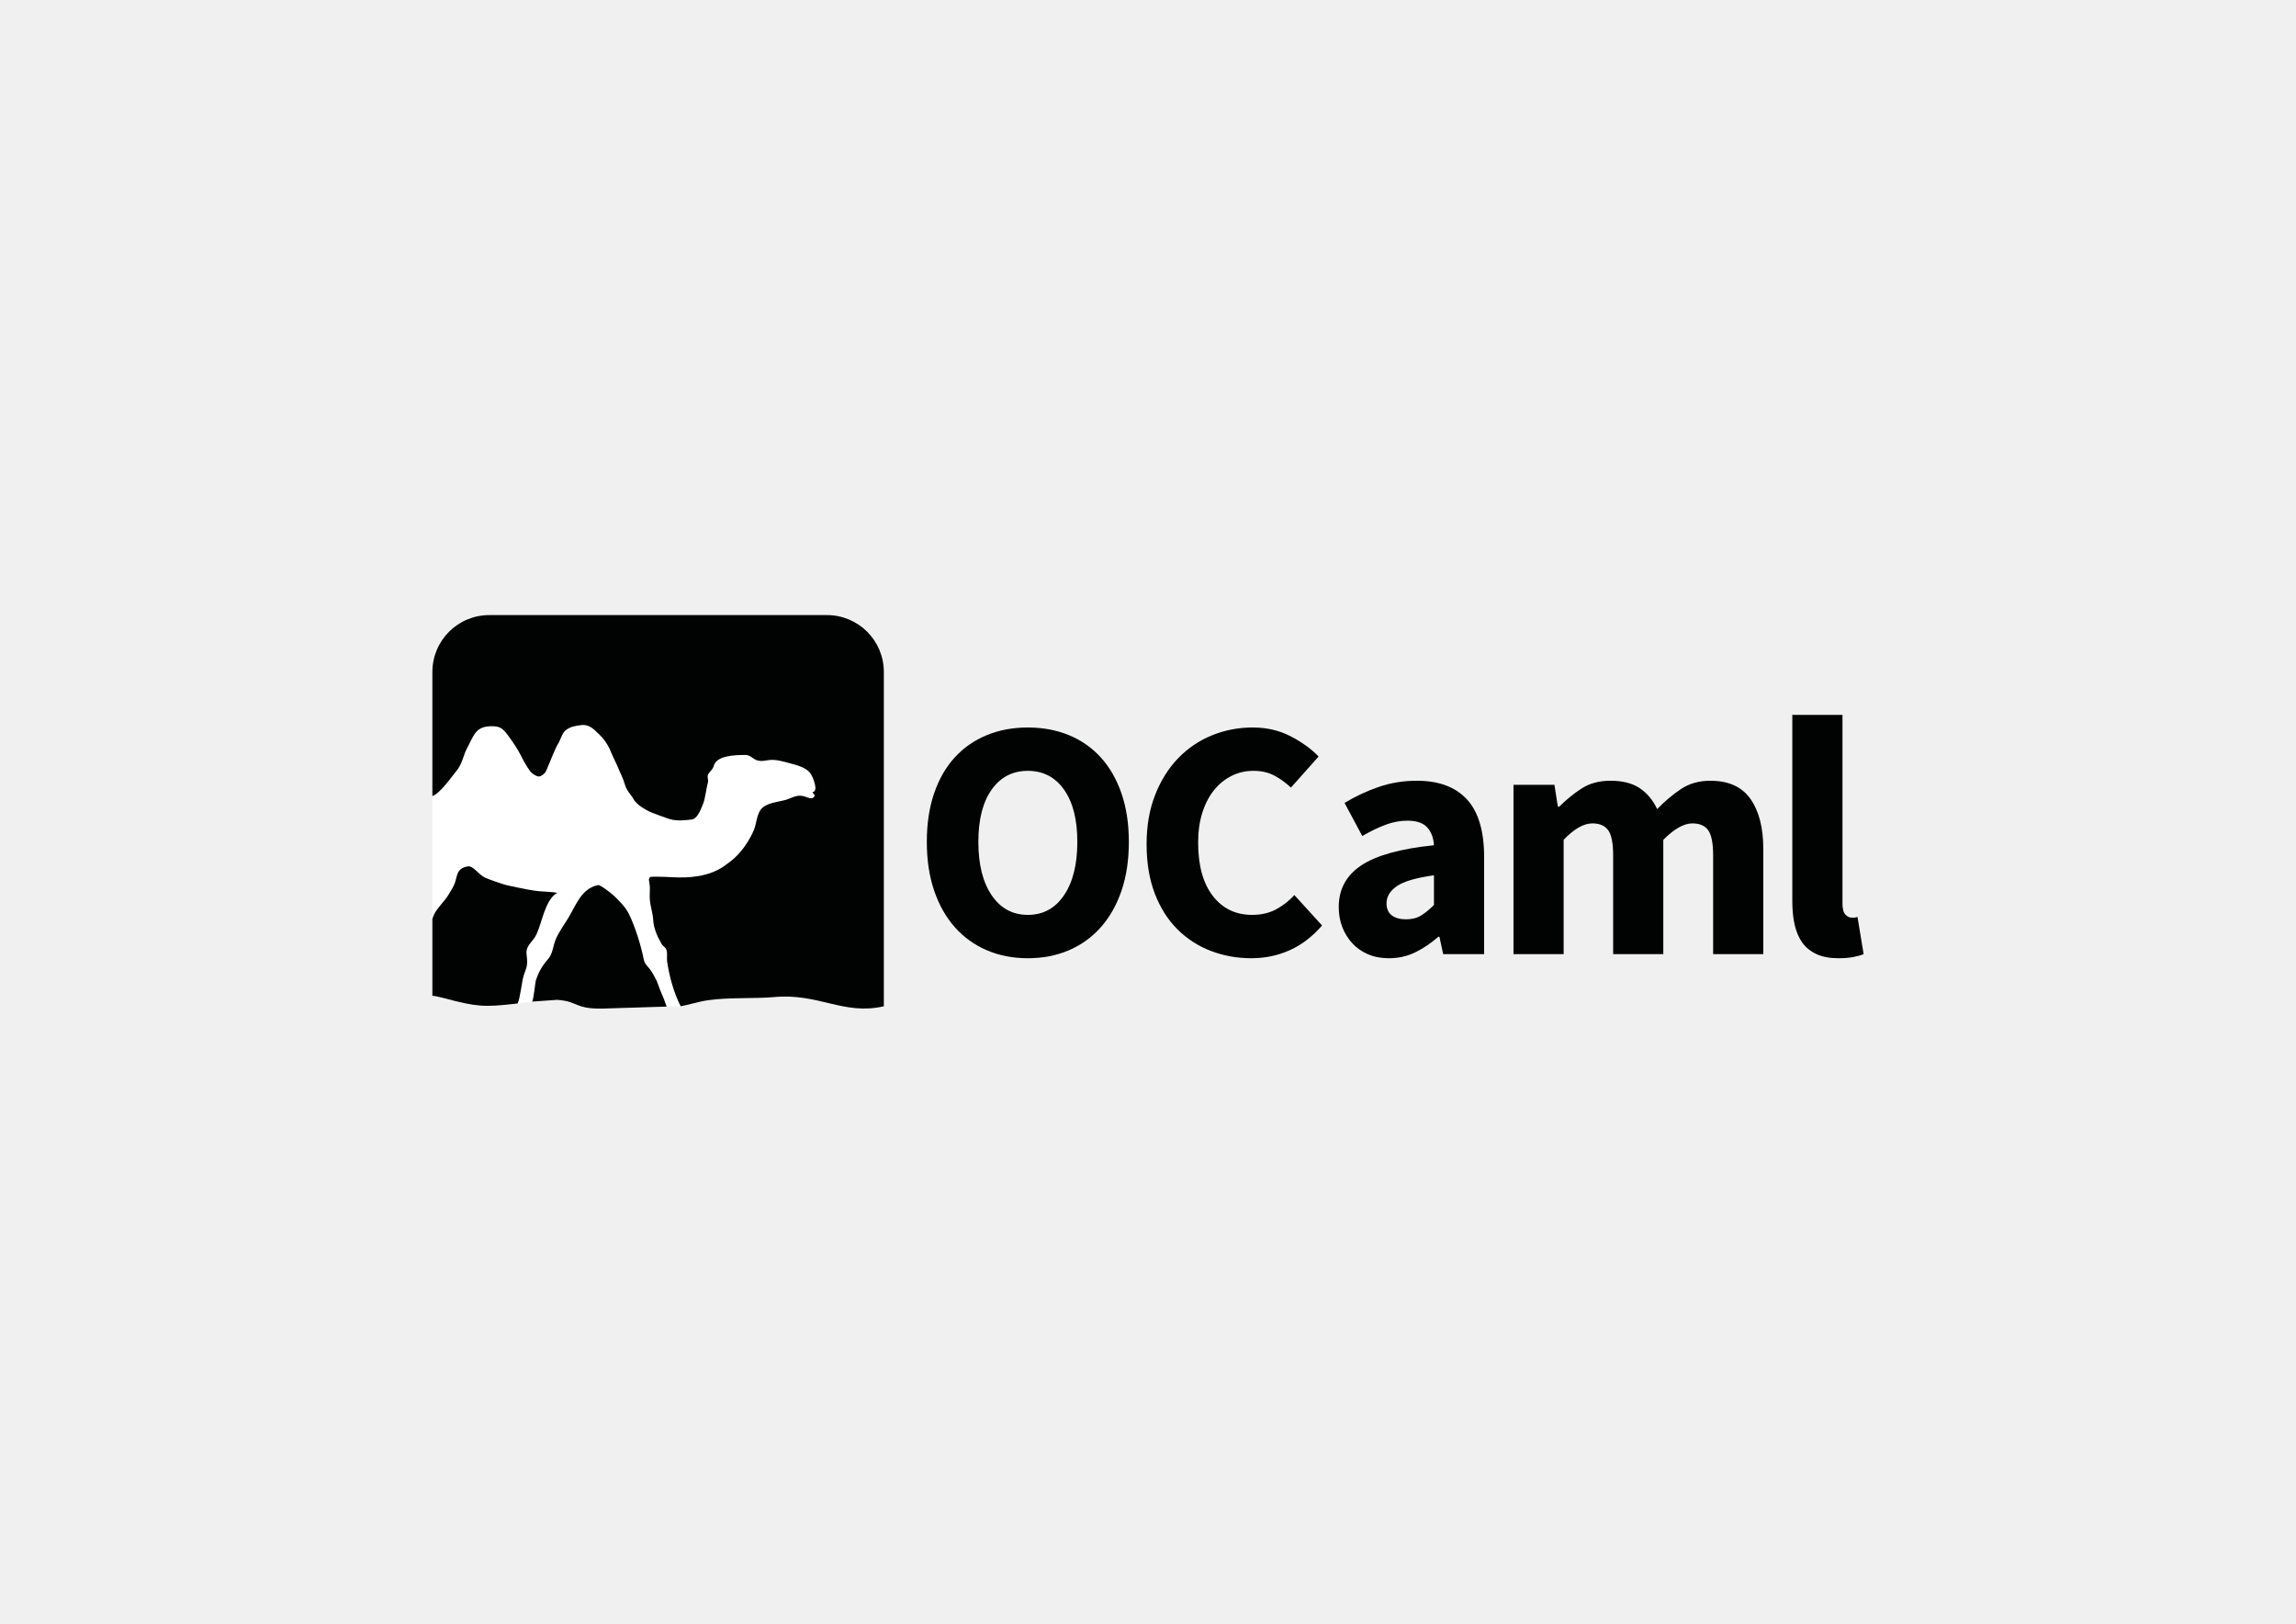
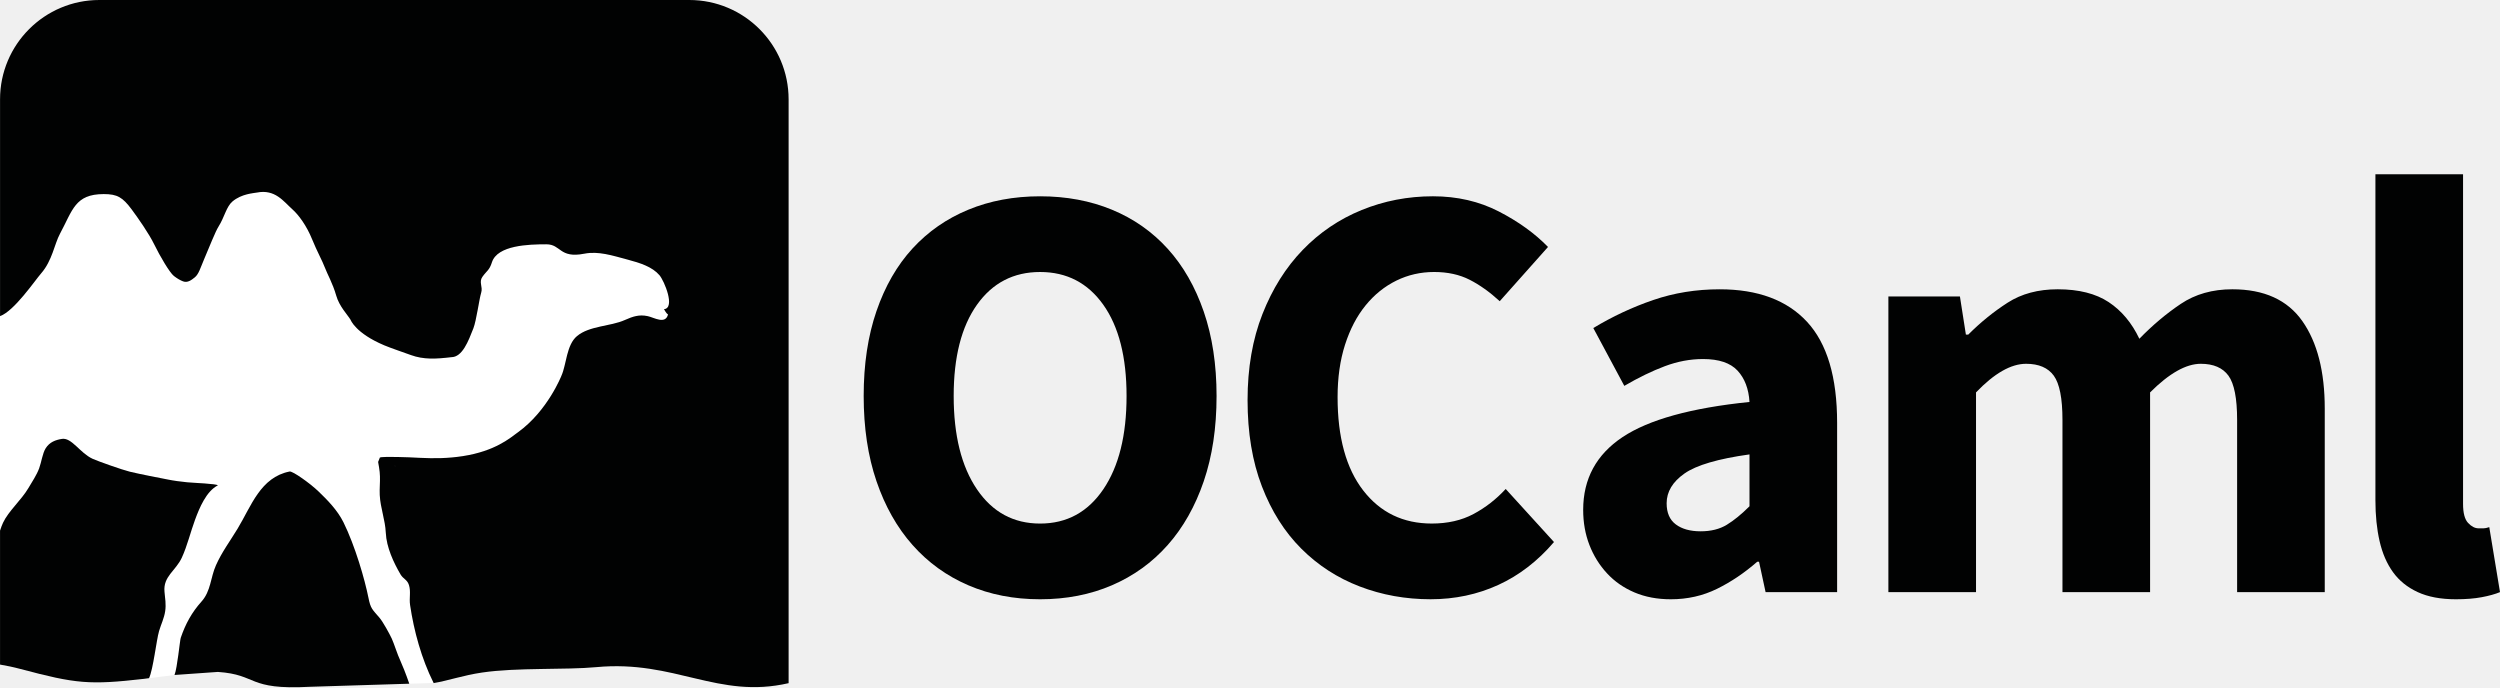
- <svg xmlns="http://www.w3.org/2000/svg" version="1.1" id="Layer_1" x="0px" y="0px" width="841.89px" height="595.28px" viewBox="0 0 841.89 595.28" enable-background="new 0 0 841.89 595.28" xml:space="preserve">
+ <svg xmlns="http://www.w3.org/2000/svg" version="1.1" id="Layer_1" x="0px" y="0px" width="524.819px" height="144.277px" viewBox="0 0 524.819 144.277" enable-background="new 0 0 524.819 144.277" xml:space="preserve">
  <g>
-     <path fill="#FFFFFF" d="M244.619,352.501c-0.209-1.424,0.197-2.841-0.232-4.177c-0.367-1.166-1.209-1.273-1.762-2.221   c-1.457-2.487-2.963-5.709-3.102-8.754c-0.127-2.735-1.133-5.206-1.27-7.917c-0.066-1.308,0.088-2.657,0.041-3.952   c-0.025-0.63-0.061-1.176-0.186-1.86c-0.031-0.169-0.143-0.865-0.195-1.144l0.34-0.848c-0.15-0.291,2.902-0.194,3.812-0.188   c1.545,0.019,2.998,0.099,4.539,0.173c3.148,0.156,6.016,0.117,9.082-0.356c6.832-1.055,9.973-3.845,11.58-5.005   c6.273-4.523,9.146-11.918,9.146-11.918c1.035-2.31,1.031-6.431,3.25-8.276c2.615-2.179,7.006-2.022,10.008-3.359   c1.756-0.777,3.023-1.205,4.818-0.833c1.332,0.278,3.73,1.821,4.281-0.345c-0.445-0.287-0.619-0.812-0.857-1.103   c2.475-0.245,0.047-5.986-0.932-7.133c-1.512-1.77-4.035-2.581-6.719-3.293c-3.188-0.845-6.08-1.82-9.082-1.231   c-5.242,1.026-4.85-1.974-7.939-1.974c-3.707,0-10.303,0.182-11.443,3.786c-0.531,1.683-1.078,1.753-1.998,3.044   c-0.787,1.106,0.137,2.082-0.258,3.344c-0.408,1.297-1.007,5.865-1.632,7.459c-1.057,2.697-2.317,6.065-4.643,6.065   c-3.261,0.39-5.824,0.515-8.469-0.445c-1.592-0.578-4.26-1.483-5.58-2.039c-6.088-2.563-7.088-5.367-7.088-5.367   c-0.653-1.08-2.374-2.821-3.018-5.093c-0.708-2.502-1.903-4.589-2.387-5.891c-0.501-1.349-1.699-3.51-2.64-5.846   c-1.205-2.991-2.9-5.223-4.141-6.331c-1.896-1.69-3.646-4.306-7.495-3.546c-0.688,0.136-3.188,0.249-5.104,1.856   c-1.299,1.09-1.709,3.339-2.912,5.236c-0.695,1.096-1.917,4.24-3.038,6.863c-0.777,1.818-1.139,3.181-1.979,3.85   c-0.657,0.524-1.471,1.201-2.456,0.832c-0.611-0.229-1.264-0.617-1.923-1.132c-0.89-0.695-2.913-4.138-4.156-6.681   c-1.077-2.205-3.376-5.502-4.706-7.287c-1.914-2.568-3.036-3.219-5.864-3.219c-6.067,0-6.526,3.397-9.195,8.337   c-1.172,2.17-1.599,5.614-3.952,8.313c-1.345,1.544-5.637,7.893-8.621,8.972v-0.031l-0.008,0.031v45.257l0.008,0.063v-0.284   c0.193-0.59,0.398-1.156,0.631-1.662c1.154-2.459,3.832-4.741,5.32-7.266c0.809-1.376,1.732-2.724,2.268-4.168   c0.461-1.244,0.688-3.099,1.354-4.178c0.816-1.323,2.094-1.773,3.406-1.987c2.055-0.339,3.801,2.954,6.43,4.166   c1.121,0.515,6.281,2.342,7.83,2.717c2.551,0.61,5.381,1.119,7.971,1.642c1.387,0.28,2.713,0.443,4.141,0.588   c1.281,0.128,6.08,0.287,6.377,0.634c-2.439,1.244-3.869,4.736-4.785,7.207c-0.955,2.575-1.621,5.441-2.775,7.96   c-1.279,2.783-3.961,3.941-3.641,7.184c0.123,1.294,0.359,2.651,0.143,4.075c-0.23,1.499-0.836,2.669-1.277,4.137   c-0.566,1.915-1.24,8.1-2.113,9.918l5.337-0.669l0.009-0.003c0.583-1.386,1.12-7.237,1.309-7.794   c0.998-2.934,2.322-5.348,4.359-7.617c1.986-2.211,1.883-5.061,3.043-7.637c1.256-2.8,2.945-5.039,4.539-7.671   c2.881-4.759,4.781-10.767,10.906-11.989c0.654-0.135,4.404,2.569,6.068,4.177c1.906,1.832,3.988,3.954,5.24,6.48   c2.424,4.896,4.48,11.988,5.258,15.899c0.447,2.246,0.803,2.38,2.322,4.159c0.699,0.815,2.094,3.362,2.553,4.34   c0.482,1.044,1.215,3.42,1.799,4.633c0.344,0.722,1.236,2.94,1.885,4.856l4.987-0.156c0.018,0.042,0.109-0.012,0.13,0.027   c0.002,0,0.005-0.001,0.007-0.002c-0.021-0.038-0.04-0.082-0.058-0.123C247.03,363.793,245.44,358.023,244.619,352.501z" />
-     <path fill="#484444" d="M241.453,323.402l0.023-0.061C241.442,323.187,241.43,323.152,241.453,323.402z" />
+     <path fill="#FFFFFF" d="M86.085,127c-0.209-1.424,0.197-2.841-0.232-4.177c-0.367-1.166-1.209-1.273-1.762-2.221   c-1.457-2.487-2.963-5.709-3.102-8.754c-0.127-2.735-1.133-5.206-1.27-7.917c-0.066-1.308,0.088-2.657,0.041-3.952   c-0.025-0.63-0.061-1.176-0.186-1.86c-0.031-0.169-0.143-0.865-0.195-1.144l0.34-0.848c-0.15-0.291,2.902-0.194,3.812-0.188   c1.545,0.019,2.998,0.099,4.539,0.173c3.148,0.156,6.016,0.117,9.082-0.356c6.832-1.055,9.973-3.845,11.58-5.005   c6.273-4.523,9.146-11.918,9.146-11.918c1.035-2.31,1.031-6.431,3.25-8.276c2.615-2.179,7.006-2.022,10.008-3.359   c1.756-0.777,3.023-1.205,4.818-0.833c1.332,0.278,3.73,1.821,4.281-0.345c-0.445-0.287-0.619-0.812-0.857-1.103   c2.475-0.245,0.047-5.986-0.932-7.133c-1.512-1.77-4.035-2.581-6.719-3.293c-3.188-0.845-6.08-1.82-9.082-1.231   c-5.242,1.026-4.85-1.974-7.939-1.974c-3.707,0-10.303,0.182-11.443,3.786c-0.531,1.683-1.078,1.753-1.998,3.044   c-0.787,1.106,0.137,2.082-0.258,3.344c-0.408,1.297-1.007,5.865-1.632,7.459c-1.057,2.697-2.317,6.065-4.643,6.065   c-3.261,0.39-5.824,0.515-8.469-0.445c-1.592-0.578-4.26-1.483-5.58-2.039c-6.088-2.563-7.088-5.367-7.088-5.367   c-0.653-1.08-2.374-2.821-3.018-5.093c-0.708-2.502-1.903-4.589-2.387-5.891c-0.501-1.349-1.699-3.51-2.64-5.846   c-1.205-2.991-2.9-5.223-4.141-6.331c-1.896-1.69-3.646-4.306-7.495-3.546c-0.688,0.136-3.188,0.249-5.104,1.856   c-1.299,1.09-1.709,3.339-2.912,5.236c-0.695,1.096-1.917,4.24-3.038,6.863c-0.777,1.818-1.139,3.181-1.979,3.85   c-0.657,0.524-1.471,1.201-2.456,0.832c-0.611-0.229-1.264-0.617-1.923-1.132c-0.89-0.695-2.913-4.138-4.156-6.681   c-1.077-2.205-3.376-5.502-4.706-7.287c-1.914-2.568-3.036-3.219-5.864-3.219c-6.067,0-6.526,3.397-9.195,8.337   c-1.172,2.17-1.599,5.614-3.952,8.313c-1.345,1.544-5.637,7.893-8.621,8.972v-0.031L0,66.366v45.257l0.008,0.063v-0.284   c0.193-0.59,0.398-1.156,0.631-1.662c1.154-2.459,3.832-4.741,5.32-7.266c0.809-1.376,1.732-2.724,2.268-4.168   c0.461-1.244,0.688-3.099,1.354-4.178c0.816-1.323,2.094-1.773,3.406-1.987c2.055-0.339,3.801,2.954,6.43,4.166   c1.121,0.515,6.281,2.342,7.83,2.717c2.551,0.61,5.381,1.119,7.971,1.642c1.387,0.28,2.713,0.443,4.141,0.588   c1.281,0.128,6.08,0.287,6.377,0.634c-2.439,1.244-3.869,4.736-4.785,7.207c-0.955,2.575-1.621,5.441-2.775,7.96   c-1.279,2.783-3.961,3.941-3.641,7.184c0.123,1.294,0.359,2.651,0.143,4.075c-0.23,1.499-0.836,2.669-1.277,4.137   c-0.566,1.915-1.24,8.1-2.113,9.918l5.337-0.669l0.009-0.003c0.583-1.386,1.12-7.237,1.309-7.794   c0.998-2.934,2.322-5.348,4.359-7.617c1.986-2.211,1.883-5.061,3.043-7.637c1.256-2.8,2.945-5.039,4.539-7.671   c2.881-4.759,4.781-10.767,10.906-11.989c0.654-0.135,4.404,2.569,6.068,4.177c1.906,1.832,3.988,3.954,5.24,6.48   c2.424,4.896,4.48,11.988,5.258,15.899c0.447,2.246,0.803,2.38,2.322,4.159c0.699,0.815,2.094,3.362,2.553,4.34   c0.482,1.044,1.215,3.42,1.799,4.633c0.344,0.722,1.236,2.94,1.885,4.856l4.987-0.156c0.018,0.042,0.109-0.012,0.13,0.027   c0.002,0,0.005-0.001,0.007-0.002c-0.021-0.038-0.04-0.082-0.058-0.123C88.496,138.292,86.906,132.522,86.085,127z" />
+     <path fill="#484444" d="M82.919,97.901l0.023-0.061C82.908,97.686,82.896,97.651,82.919,97.901z" />
    <g>
-       <path fill="#010202" d="M241.453,323.402l0.023-0.061C241.442,323.187,241.43,323.152,241.453,323.402z" />
-       <path fill="#010202" d="M242.565,364.175c-0.584-1.213-1.316-3.589-1.799-4.633c-0.459-0.978-1.854-3.524-2.553-4.34    c-1.52-1.779-1.875-1.913-2.322-4.159c-0.777-3.911-2.834-11.004-5.258-15.899c-1.252-2.526-3.334-4.648-5.24-6.48    c-1.664-1.607-5.414-4.312-6.068-4.177c-6.125,1.223-8.025,7.23-10.906,11.989c-1.594,2.632-3.283,4.871-4.539,7.671    c-1.16,2.575-1.057,5.426-3.043,7.637c-2.037,2.27-3.361,4.684-4.359,7.617c-0.189,0.557-0.726,6.408-1.309,7.794    c0,0.001-0.001,0.002-0.001,0.003l9.104-0.641c8.482,0.578,6.033,3.829,19.273,3.121l20.906-0.647l0,0    C243.801,367.115,242.909,364.897,242.565,364.175z" />
-       <path fill="#010202" d="M303.229,225.501h-123.83c-11.518,0-20.855,9.339-20.855,20.857v45.476v0.031    c2.984-1.079,7.276-7.428,8.621-8.972c2.353-2.7,2.78-6.144,3.952-8.313c2.669-4.94,3.128-8.337,9.195-8.337    c2.828,0,3.951,0.652,5.864,3.219c1.331,1.785,3.63,5.083,4.706,7.287c1.242,2.544,3.266,5.986,4.156,6.681    c0.659,0.516,1.312,0.903,1.923,1.132c0.984,0.369,1.798-0.308,2.456-0.832c0.84-0.669,1.202-2.032,1.979-3.85    c1.122-2.623,2.343-5.766,3.038-6.863c1.203-1.896,1.613-4.146,2.912-5.236c1.916-1.607,4.416-1.72,5.104-1.856    c3.849-0.76,5.599,1.856,7.495,3.546c1.241,1.108,2.937,3.34,4.141,6.331c0.941,2.336,2.139,4.497,2.64,5.846    c0.484,1.302,1.679,3.389,2.387,5.891c0.643,2.272,2.364,4.013,3.018,5.093c0,0,1.001,2.804,7.088,5.367    c1.32,0.556,3.988,1.46,5.58,2.039c2.645,0.961,5.207,0.836,8.469,0.445c2.326,0,3.586-3.368,4.643-6.065    c0.625-1.594,1.224-6.162,1.632-7.459c0.395-1.262-0.529-2.238,0.258-3.344c0.92-1.291,1.467-1.361,1.998-3.044    c1.141-3.604,7.736-3.786,11.443-3.786c3.09,0,2.697,3,7.939,1.974c3.002-0.589,5.895,0.387,9.082,1.231    c2.684,0.712,5.207,1.523,6.719,3.293c0.979,1.146,3.406,6.888,0.932,7.133c0.238,0.291,0.412,0.816,0.857,1.103    c-0.551,2.166-2.949,0.623-4.281,0.345c-1.795-0.372-3.062,0.056-4.818,0.833c-3.002,1.337-7.393,1.181-10.008,3.359    c-2.219,1.846-2.215,5.967-3.25,8.276c0,0-2.873,7.394-9.146,11.918c-1.607,1.16-4.748,3.95-11.58,5.005    c-3.066,0.474-5.934,0.513-9.082,0.356c-1.541-0.074-2.994-0.153-4.539-0.173c-0.91-0.007-3.963-0.104-3.812,0.188l-0.34,0.848    c0.053,0.279,0.164,0.976,0.195,1.144c0.125,0.685,0.16,1.231,0.186,1.86c0.047,1.295-0.107,2.645-0.041,3.952    c0.137,2.711,1.143,5.182,1.27,7.917c0.139,3.045,1.645,6.267,3.102,8.754c0.553,0.947,1.395,1.055,1.762,2.221    c0.43,1.336,0.023,2.753,0.232,4.177c0.82,5.521,2.41,11.292,4.896,16.275c0.017,0.041,0.037,0.086,0.058,0.123    c0,0,0,0.001,0.001,0.002c3.07-0.516,6.146-1.62,10.135-2.21c7.314-1.085,17.486-0.526,24.02-1.138    c16.533-1.554,25.506,6.781,40.355,3.365V246.359C324.084,234.84,314.75,225.501,303.229,225.501z M241.453,323.402    c-0.023-0.25-0.012-0.215,0.023-0.061L241.453,323.402z" />
-       <path fill="#010202" d="M196.709,342.554c1.154-2.518,1.82-5.385,2.775-7.96c0.916-2.471,2.346-5.963,4.785-7.207    c-0.297-0.347-5.096-0.506-6.377-0.634c-1.428-0.145-2.754-0.308-4.141-0.588c-2.59-0.523-5.42-1.031-7.971-1.642    c-1.549-0.375-6.709-2.202-7.83-2.717c-2.629-1.212-4.375-4.505-6.43-4.166c-1.312,0.214-2.59,0.664-3.406,1.987    c-0.666,1.079-0.893,2.933-1.354,4.178c-0.535,1.444-1.459,2.792-2.268,4.168c-1.488,2.524-4.166,4.807-5.32,7.266    c-0.232,0.506-0.438,1.072-0.631,1.662v0.284v9.15v16.321v2.358c1.346,0.23,2.754,0.513,4.33,0.934    c11.631,3.104,14.469,3.366,25.877,2.062l1.07-0.142c0,0,0-0.001,0-0.001c0.873-1.818,1.547-8.003,2.113-9.918    c0.441-1.468,1.047-2.638,1.277-4.137c0.217-1.424-0.02-2.781-0.143-4.075C192.748,346.495,195.43,345.337,196.709,342.554z" />
+       <path fill="#010202" d="M82.919,97.901l0.023-0.061C82.908,97.686,82.896,97.651,82.919,97.901z" />
+       <path fill="#010202" d="M84.031,138.674c-0.584-1.213-1.316-3.589-1.799-4.633c-0.459-0.978-1.854-3.524-2.553-4.34    c-1.52-1.779-1.875-1.913-2.322-4.159c-0.777-3.911-2.834-11.004-5.258-15.899c-1.252-2.526-3.334-4.648-5.24-6.48    c-1.664-1.607-5.414-4.312-6.068-4.177c-6.125,1.223-8.025,7.23-10.906,11.989c-1.594,2.632-3.283,4.871-4.539,7.671    c-1.16,2.575-1.057,5.426-3.043,7.637c-2.037,2.27-3.361,4.684-4.359,7.617c-0.189,0.557-0.726,6.408-1.309,7.794    c0,0.001-0.001,0.002-0.001,0.003l9.104-0.641c8.482,0.578,6.033,3.829,19.273,3.121l20.906-0.647l0,0    C85.267,141.614,84.375,139.396,84.031,138.674z" />
+       <path fill="#010202" d="M144.695,0H20.865C9.347,0,0.01,9.339,0.01,20.857v45.476v0.031c2.984-1.079,7.276-7.428,8.621-8.972    c2.353-2.7,2.78-6.144,3.952-8.313c2.669-4.94,3.128-8.337,9.195-8.337c2.828,0,3.951,0.652,5.864,3.219    c1.331,1.785,3.63,5.083,4.706,7.287c1.242,2.544,3.266,5.986,4.156,6.681c0.659,0.516,1.312,0.903,1.923,1.132    c0.984,0.369,1.798-0.308,2.456-0.832c0.84-0.669,1.202-2.032,1.979-3.85c1.122-2.623,2.343-5.766,3.038-6.863    c1.203-1.896,1.613-4.146,2.912-5.236c1.916-1.607,4.416-1.72,5.104-1.856c3.849-0.76,5.599,1.856,7.495,3.546    c1.241,1.108,2.937,3.34,4.141,6.331c0.941,2.336,2.139,4.497,2.64,5.846c0.484,1.302,1.679,3.389,2.387,5.891    c0.643,2.272,2.364,4.013,3.018,5.093c0,0,1.001,2.804,7.088,5.367c1.32,0.556,3.988,1.46,5.58,2.039    c2.645,0.961,5.207,0.836,8.469,0.445c2.326,0,3.586-3.368,4.643-6.065c0.625-1.594,1.224-6.162,1.632-7.459    c0.395-1.262-0.529-2.238,0.258-3.344c0.92-1.291,1.467-1.361,1.998-3.044c1.141-3.604,7.736-3.786,11.443-3.786    c3.09,0,2.697,3,7.939,1.974c3.002-0.589,5.895,0.387,9.082,1.231c2.684,0.712,5.207,1.523,6.719,3.293    c0.979,1.146,3.406,6.888,0.932,7.133c0.238,0.291,0.412,0.816,0.857,1.103c-0.551,2.166-2.949,0.623-4.281,0.345    c-1.795-0.372-3.062,0.056-4.818,0.833c-3.002,1.337-7.393,1.181-10.008,3.359c-2.219,1.846-2.215,5.967-3.25,8.276    c0,0-2.873,7.394-9.146,11.918c-1.607,1.16-4.748,3.95-11.58,5.005c-3.066,0.474-5.934,0.513-9.082,0.356    c-1.541-0.074-2.994-0.153-4.539-0.173c-0.91-0.007-3.963-0.104-3.812,0.188l-0.34,0.848c0.053,0.279,0.164,0.976,0.195,1.144    c0.125,0.685,0.16,1.231,0.186,1.86c0.047,1.295-0.107,2.645-0.041,3.952c0.137,2.711,1.143,5.182,1.27,7.917    c0.139,3.045,1.645,6.267,3.102,8.754c0.553,0.947,1.395,1.055,1.762,2.221c0.43,1.336,0.023,2.753,0.232,4.177    c0.82,5.521,2.41,11.292,4.896,16.275c0.017,0.041,0.037,0.086,0.058,0.123c0,0,0,0.001,0.001,0.002    c3.07-0.516,6.146-1.62,10.135-2.21c7.314-1.085,17.486-0.526,24.02-1.138c16.533-1.554,25.506,6.781,40.355,3.365V20.858    C165.55,9.339,156.216,0,144.695,0z M82.919,97.901c-0.023-0.25-0.012-0.215,0.023-0.061L82.919,97.901z" />
+       <path fill="#010202" d="M38.175,117.053c1.154-2.518,1.82-5.385,2.775-7.96c0.916-2.471,2.346-5.963,4.785-7.207    c-0.297-0.347-5.096-0.506-6.377-0.634c-1.428-0.145-2.754-0.308-4.141-0.588c-2.59-0.523-5.42-1.031-7.971-1.642    c-1.549-0.375-6.709-2.202-7.83-2.717c-2.629-1.212-4.375-4.505-6.43-4.166c-1.312,0.214-2.59,0.664-3.406,1.987    c-0.666,1.079-0.893,2.933-1.354,4.178c-0.535,1.444-1.459,2.792-2.268,4.168c-1.488,2.524-4.166,4.807-5.32,7.266    c-0.232,0.506-0.438,1.072-0.631,1.662v0.284v9.15v16.321v2.358c1.346,0.23,2.754,0.513,4.33,0.934    c11.631,3.104,14.469,3.366,25.877,2.062l1.07-0.142v-0.001c0.873-1.818,1.547-8.003,2.113-9.918    c0.441-1.468,1.047-2.638,1.277-4.137c0.217-1.424-0.02-2.781-0.143-4.075C34.214,120.994,36.896,119.836,38.175,117.053z" />
    </g>
-     <path fill="#010202" d="M376.885,351.305c-5.506,0-10.533-0.981-15.08-2.941c-4.549-1.959-8.447-4.774-11.701-8.447   c-3.254-3.67-5.777-8.134-7.57-13.39c-1.795-5.256-2.691-11.22-2.691-17.896c0-6.674,0.896-12.618,2.691-17.832   c1.793-5.213,4.316-9.593,7.57-13.14c3.254-3.545,7.152-6.257,11.701-8.134c4.547-1.877,9.574-2.816,15.08-2.816   c5.506,0,10.531,0.939,15.08,2.816c4.545,1.877,8.445,4.611,11.699,8.197c3.254,3.588,5.777,7.99,7.572,13.203   c1.793,5.215,2.689,11.118,2.689,17.707c0,6.676-0.896,12.64-2.689,17.896c-1.795,5.256-4.318,9.72-7.572,13.39   c-3.254,3.673-7.154,6.488-11.699,8.447C387.417,350.323,382.391,351.305,376.885,351.305z M376.885,335.411   c5.588,0,10.012-2.397,13.266-7.195c3.252-4.797,4.879-11.325,4.879-19.585c0-8.175-1.627-14.558-4.879-19.146   c-3.254-4.587-7.678-6.883-13.266-6.883c-5.59,0-10.012,2.295-13.266,6.883c-3.254,4.589-4.881,10.972-4.881,19.146   c0,8.26,1.627,14.788,4.881,19.585C366.874,333.014,371.296,335.411,376.885,335.411z" />
-     <path fill="#010202" d="M420.432,309.507c0-6.758,1.043-12.784,3.129-18.083c2.086-5.297,4.9-9.781,8.447-13.453   c3.545-3.67,7.676-6.464,12.389-8.385c4.713-1.918,9.699-2.879,14.955-2.879c5.088,0,9.697,1.064,13.828,3.191   c4.129,2.128,7.57,4.611,10.324,7.446l-10.137,11.388c-2.086-1.918-4.193-3.42-6.32-4.505c-2.127-1.083-4.609-1.627-7.445-1.627   c-2.838,0-5.486,0.606-7.947,1.814c-2.461,1.21-4.609,2.941-6.443,5.193c-1.836,2.252-3.275,5.005-4.318,8.259   c-1.043,3.253-1.564,6.926-1.564,11.012c0,8.428,1.795,14.955,5.383,19.585c3.584,4.631,8.383,6.945,14.391,6.945   c3.336,0,6.256-0.667,8.76-2.002c2.502-1.334,4.754-3.086,6.758-5.256l10.137,11.138c-3.422,4.004-7.322,7.008-11.701,9.01   c-4.381,2.003-9.117,3.004-14.205,3.004c-5.256,0-10.219-0.897-14.891-2.69c-4.674-1.793-8.76-4.443-12.264-7.947   c-3.504-3.504-6.258-7.862-8.26-13.077C421.434,322.377,420.432,316.349,420.432,309.507z" />
-     <path fill="#010202" d="M490.887,332.533c0-6.508,2.752-11.596,8.258-15.267c5.508-3.67,14.393-6.132,26.656-7.383   c-0.168-2.754-1.002-4.943-2.502-6.57c-1.502-1.627-3.924-2.44-7.26-2.44c-2.67,0-5.34,0.501-8.008,1.502   c-2.672,1.001-5.508,2.378-8.51,4.13l-6.508-12.139c4.004-2.419,8.197-4.38,12.576-5.882c4.381-1.501,9.029-2.252,13.953-2.252   c8.01,0,14.121,2.274,18.334,6.82c4.211,4.548,6.32,11.618,6.32,21.212v35.54H529.18l-1.377-6.382h-0.375   c-2.672,2.336-5.486,4.235-8.447,5.693c-2.963,1.459-6.195,2.19-9.699,2.19c-2.836,0-5.381-0.481-7.633-1.439   c-2.252-0.958-4.172-2.294-5.756-4.005c-1.586-1.709-2.816-3.691-3.693-5.944C491.325,337.664,490.887,335.204,490.887,332.533z    M508.407,331.156c0,2.003,0.645,3.484,1.939,4.442c1.293,0.961,3.023,1.439,5.193,1.439c2.168,0,4.004-0.457,5.506-1.376   c1.502-0.918,3.086-2.21,4.756-3.88v-10.888c-6.592,0.919-11.137,2.253-13.641,4.005   C509.659,326.652,508.407,328.737,508.407,331.156z" />
-     <path fill="#010202" d="M554.958,287.732h15.018l1.252,8.009h0.5c2.586-2.585,5.338-4.818,8.26-6.695   c2.92-1.877,6.424-2.816,10.512-2.816c4.422,0,7.988,0.897,10.699,2.69c2.711,1.795,4.859,4.36,6.445,7.696   c2.754-2.835,5.65-5.275,8.697-7.321c3.045-2.043,6.652-3.066,10.826-3.066c6.672,0,11.574,2.233,14.703,6.695   c3.129,4.464,4.693,10.574,4.693,18.333v38.544h-18.396v-36.166c0-4.505-0.606-7.591-1.814-9.261   c-1.211-1.668-3.15-2.503-5.818-2.503c-3.088,0-6.633,2.003-10.639,6.007v41.923h-18.394v-36.166c0-4.505-0.607-7.591-1.815-9.261   c-1.211-1.668-3.15-2.503-5.82-2.503c-3.172,0-6.676,2.003-10.512,6.007v41.923h-18.397V287.732z" />
-     <path fill="#010202" d="M657.2,262.078h18.397v69.203c0,1.921,0.353,3.254,1.062,4.005c0.709,0.751,1.439,1.126,2.191,1.126   c0.416,0,0.769,0,1.062,0c0.291,0,0.689-0.082,1.189-0.25l2.252,13.641c-1,0.416-2.273,0.771-3.816,1.063   c-1.545,0.292-3.359,0.439-5.443,0.439c-3.172,0-5.842-0.501-8.01-1.502c-2.17-1.001-3.9-2.397-5.193-4.192   c-1.295-1.793-2.232-3.961-2.816-6.507c-0.584-2.544-0.875-5.401-0.875-8.572V262.078z" />
+     <path fill="#010202" d="M218.351,125.804c-5.506,0-10.533-0.981-15.08-2.941c-4.549-1.959-8.447-4.774-11.701-8.447   c-3.254-3.67-5.777-8.134-7.57-13.39c-1.795-5.256-2.691-11.22-2.691-17.896c0-6.674,0.896-12.618,2.691-17.832   c1.793-5.213,4.316-9.593,7.57-13.14c3.254-3.545,7.152-6.257,11.701-8.134c4.547-1.877,9.574-2.816,15.08-2.816   c5.506,0,10.531,0.939,15.08,2.816c4.545,1.877,8.445,4.611,11.699,8.197c3.254,3.588,5.777,7.99,7.572,13.203   c1.793,5.215,2.689,11.118,2.689,17.707c0,6.676-0.896,12.64-2.689,17.896c-1.795,5.256-4.318,9.72-7.572,13.39   c-3.254,3.673-7.154,6.488-11.699,8.447C228.883,124.822,223.857,125.804,218.351,125.804z M218.351,109.91   c5.588,0,10.012-2.397,13.266-7.195c3.252-4.797,4.879-11.325,4.879-19.585c0-8.175-1.627-14.558-4.879-19.146   c-3.254-4.587-7.678-6.883-13.266-6.883c-5.59,0-10.012,2.295-13.266,6.883c-3.254,4.589-4.881,10.972-4.881,19.146   c0,8.26,1.627,14.788,4.881,19.585C208.34,107.513,212.762,109.91,218.351,109.91z" />
+     <path fill="#010202" d="M261.898,84.006c0-6.758,1.043-12.784,3.129-18.083c2.086-5.297,4.9-9.781,8.447-13.453   c3.545-3.67,7.676-6.464,12.389-8.385c4.713-1.918,9.699-2.879,14.955-2.879c5.088,0,9.697,1.064,13.828,3.191   c4.129,2.128,7.57,4.611,10.324,7.446l-10.137,11.388c-2.086-1.918-4.193-3.42-6.32-4.505c-2.127-1.083-4.609-1.627-7.445-1.627   c-2.838,0-5.486,0.606-7.947,1.814c-2.461,1.21-4.609,2.941-6.443,5.193c-1.836,2.252-3.275,5.005-4.318,8.259   c-1.043,3.253-1.564,6.926-1.564,11.012c0,8.428,1.795,14.955,5.383,19.585c3.584,4.631,8.383,6.945,14.391,6.945   c3.336,0,6.256-0.667,8.76-2.002c2.502-1.334,4.754-3.086,6.758-5.256l10.137,11.138c-3.422,4.004-7.322,7.008-11.701,9.01   c-4.381,2.003-9.117,3.004-14.205,3.004c-5.256,0-10.219-0.897-14.891-2.69c-4.674-1.793-8.76-4.443-12.264-7.947   c-3.504-3.504-6.258-7.862-8.26-13.077C262.9,96.876,261.898,90.848,261.898,84.006z" />
+     <path fill="#010202" d="M332.353,107.032c0-6.508,2.752-11.596,8.258-15.267c5.508-3.67,14.393-6.132,26.656-7.383   c-0.168-2.754-1.002-4.943-2.502-6.57c-1.502-1.627-3.924-2.44-7.26-2.44c-2.67,0-5.34,0.501-8.008,1.502   c-2.672,1.001-5.508,2.378-8.51,4.13l-6.508-12.139c4.004-2.419,8.197-4.38,12.576-5.882c4.381-1.501,9.029-2.252,13.953-2.252   c8.01,0,14.121,2.274,18.334,6.82c4.211,4.548,6.32,11.618,6.32,21.212v35.54h-15.016l-1.377-6.382h-0.375   c-2.672,2.336-5.486,4.235-8.447,5.693c-2.963,1.459-6.195,2.19-9.699,2.19c-2.836,0-5.381-0.481-7.633-1.439   c-2.252-0.958-4.172-2.294-5.756-4.005c-1.586-1.709-2.816-3.691-3.693-5.944C332.791,112.163,332.353,109.703,332.353,107.032z    M349.873,105.655c0,2.003,0.645,3.484,1.939,4.442c1.293,0.961,3.023,1.439,5.193,1.439c2.168,0,4.004-0.457,5.506-1.376   c1.502-0.918,3.086-2.21,4.756-3.88V95.392c-6.592,0.919-11.137,2.253-13.641,4.005   C351.125,101.151,349.873,103.236,349.873,105.655z" />
+     <path fill="#010202" d="M396.424,62.231h15.018l1.252,8.009h0.5c2.586-2.585,5.338-4.818,8.26-6.695   c2.92-1.877,6.424-2.816,10.512-2.816c4.422,0,7.988,0.897,10.699,2.69c2.711,1.795,4.859,4.36,6.445,7.696   c2.754-2.835,5.65-5.275,8.697-7.321c3.045-2.043,6.652-3.066,10.826-3.066c6.672,0,11.574,2.233,14.703,6.695   c3.129,4.464,4.693,10.574,4.693,18.333V124.3h-18.396V88.134c0-4.505-0.606-7.591-1.814-9.261   c-1.211-1.668-3.15-2.503-5.818-2.503c-3.088,0-6.633,2.003-10.639,6.007V124.3h-18.394V88.134c0-4.505-0.607-7.591-1.815-9.261   c-1.211-1.668-3.15-2.503-5.82-2.503c-3.172,0-6.676,2.003-10.512,6.007V124.3h-18.397L396.424,62.231L396.424,62.231z" />
+     <path fill="#010202" d="M498.666,36.577h18.397v69.203c0,1.921,0.353,3.254,1.062,4.005s1.439,1.126,2.191,1.126   c0.416,0,0.769,0,1.062,0c0.291,0,0.689-0.082,1.189-0.25l2.252,13.641c-1,0.416-2.273,0.771-3.816,1.063   c-1.545,0.292-3.359,0.439-5.443,0.439c-3.172,0-5.842-0.501-8.01-1.502c-2.17-1.001-3.9-2.397-5.193-4.192   c-1.295-1.793-2.232-3.961-2.816-6.507c-0.584-2.544-0.875-5.401-0.875-8.572L498.666,36.577L498.666,36.577z" />
  </g>
-   <g>
- </g>
-   <g>
- </g>
-   <g>
- </g>
-   <g>
- </g>
-   <g>
- </g>
-   <g>
- </g>
</svg>
